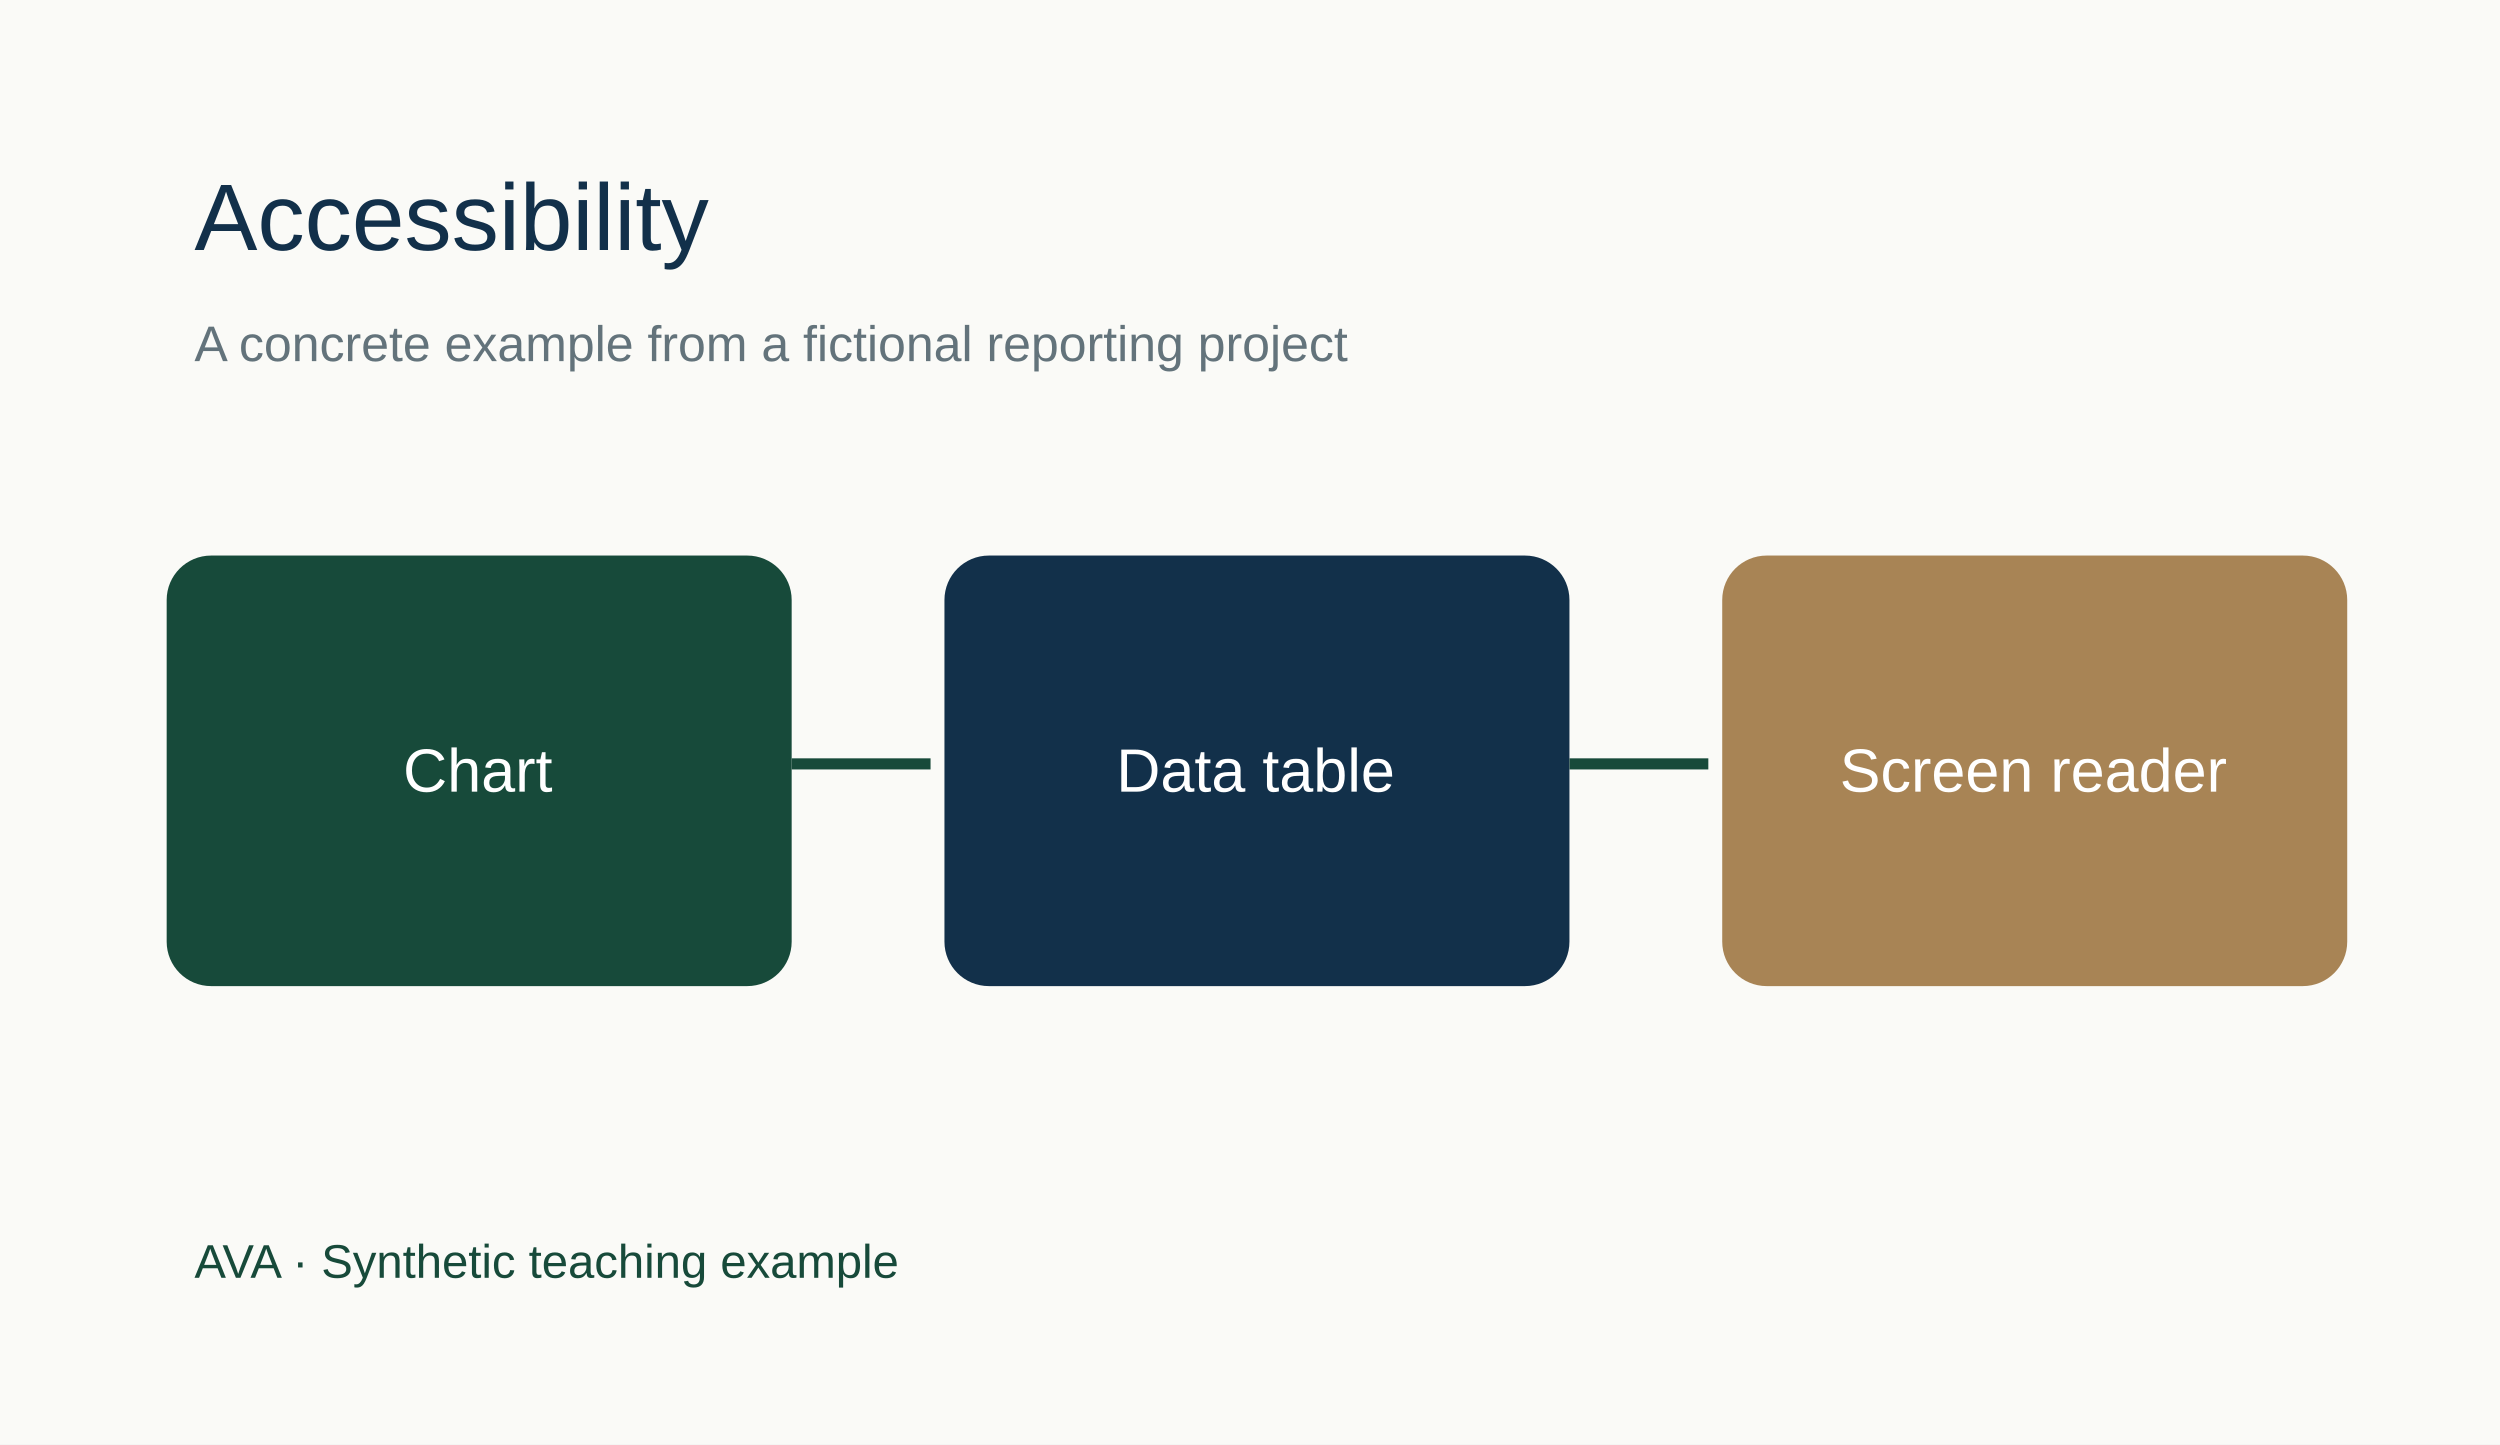
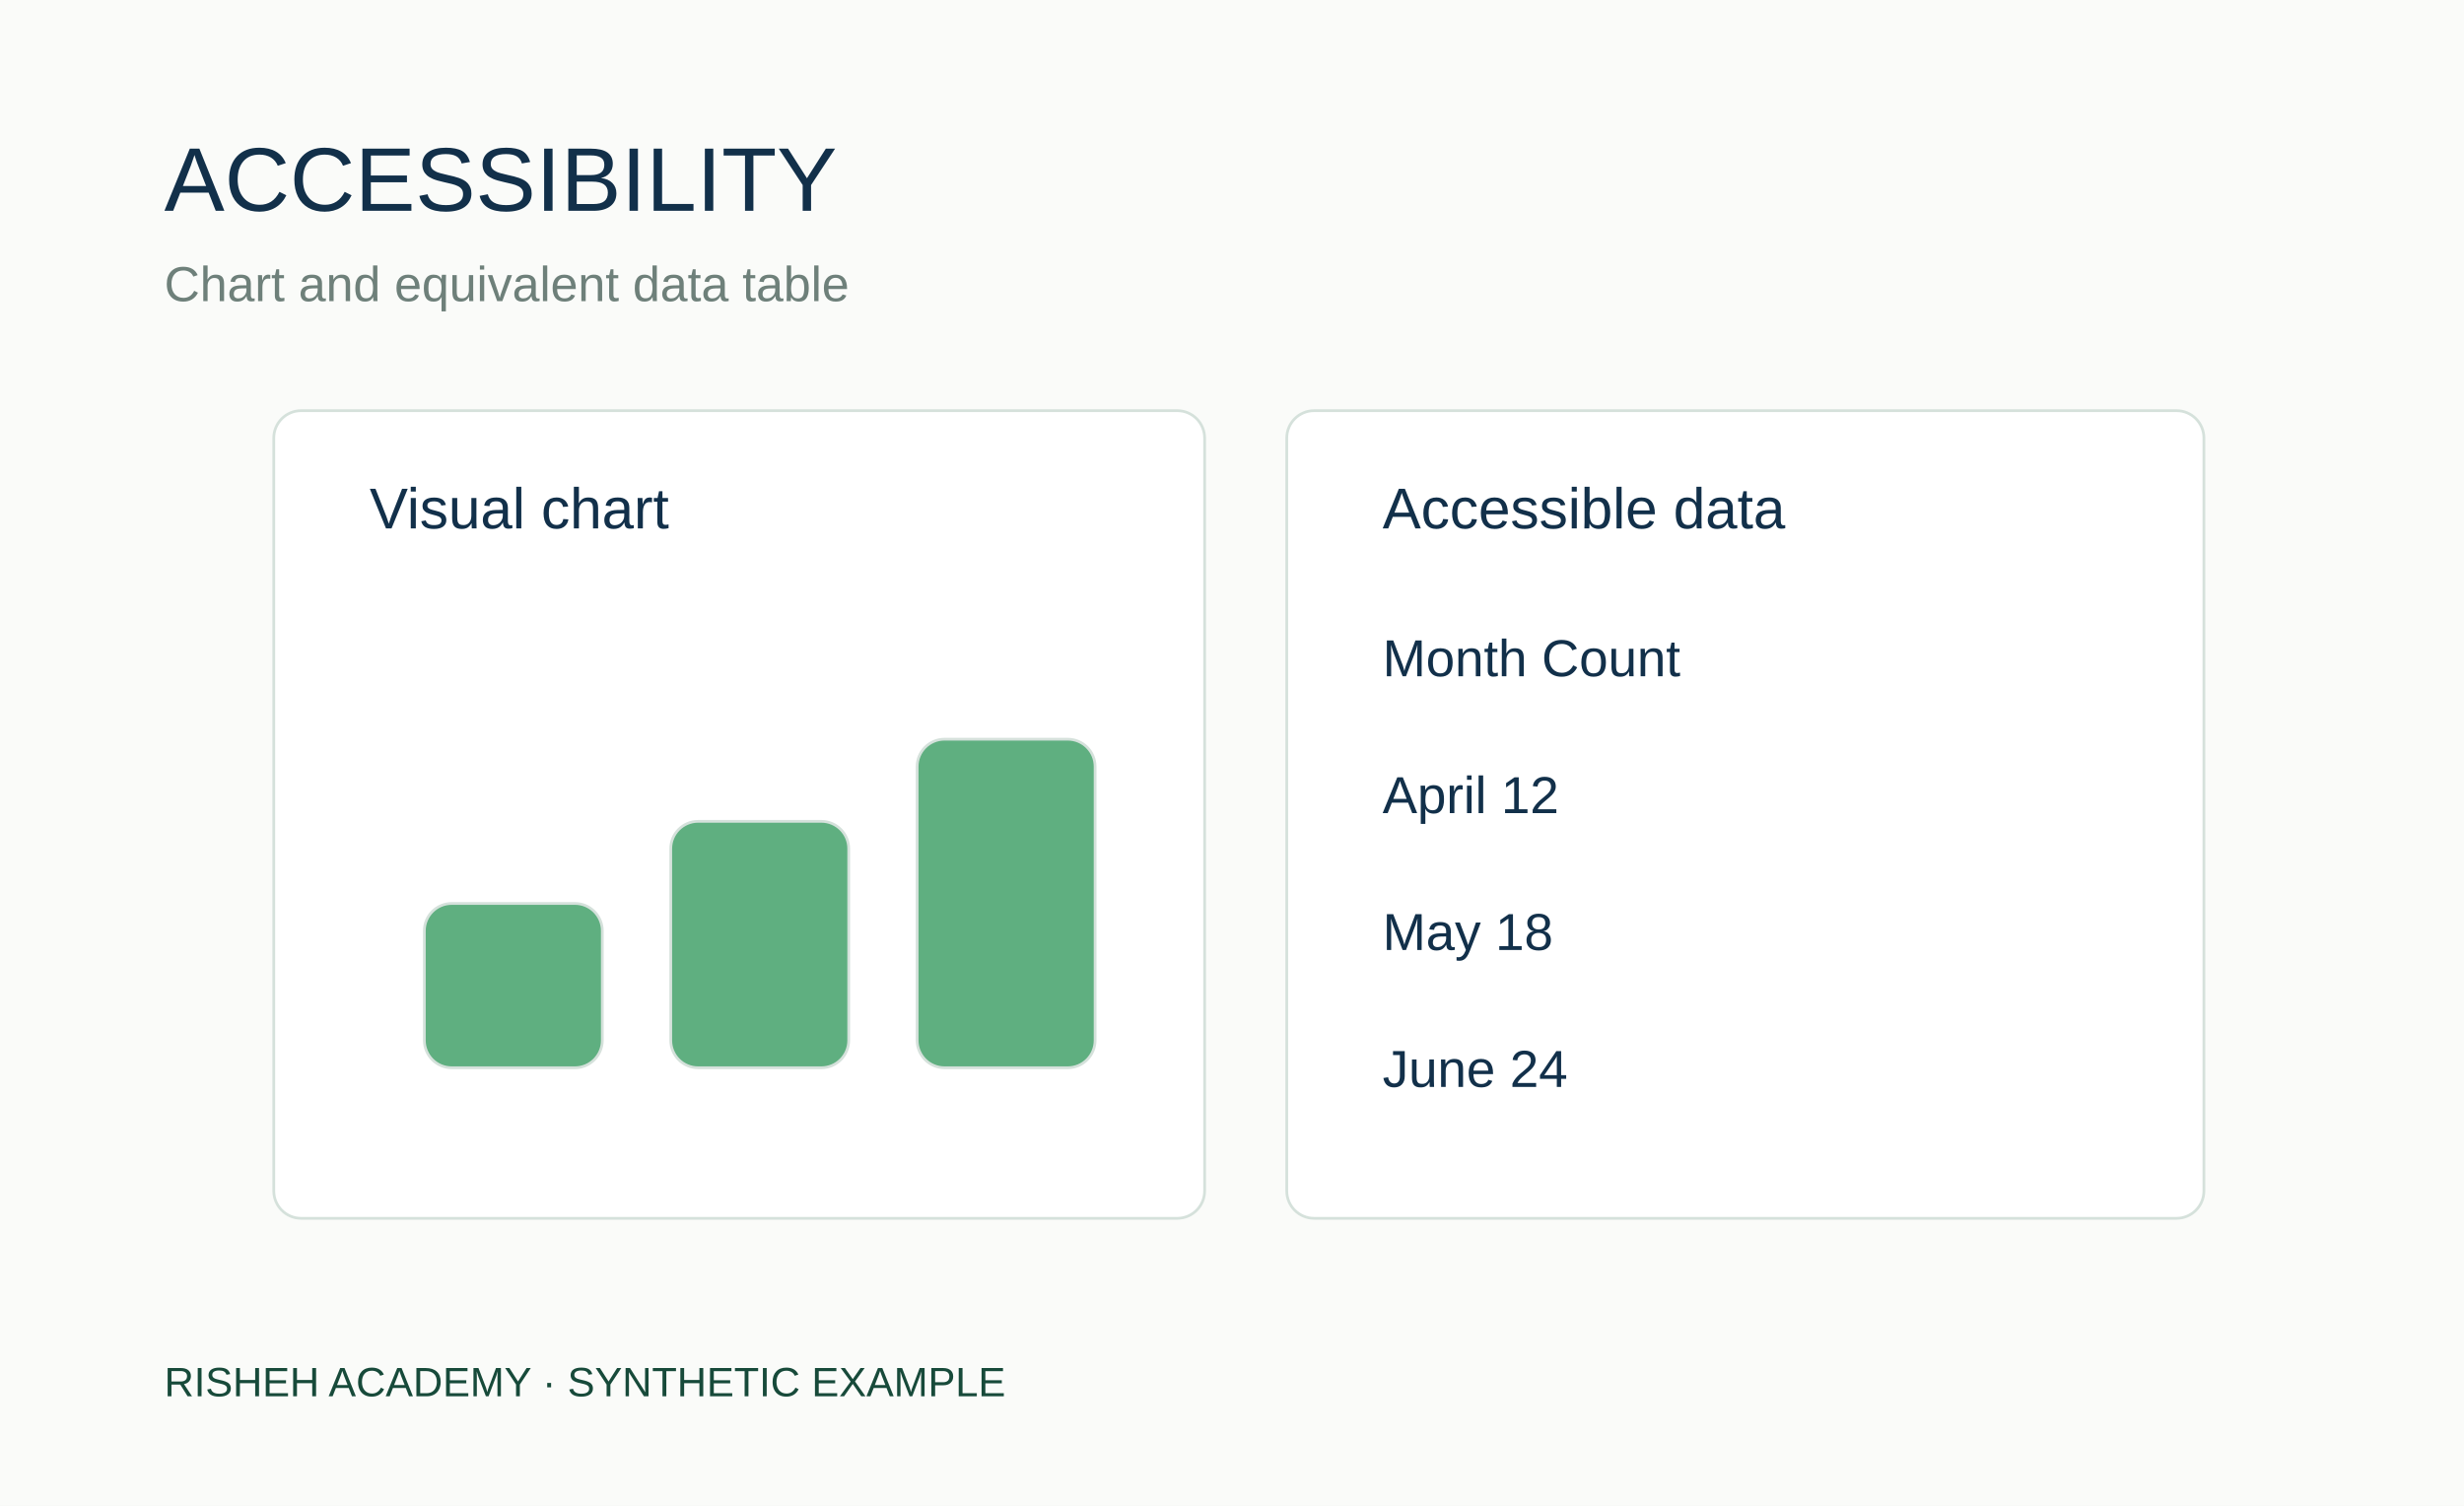
- <svg xmlns="http://www.w3.org/2000/svg" viewBox="0 0 900 520" role="img" aria-label="Accessibility concrete illustrated example">
-   <rect width="900" height="520" fill="#FAFAF7" />
-   <text x="70" y="90" font-size="34" font-family="Arial" fill="#12304A">Accessibility</text>
-   <text x="70" y="130" font-size="18" font-family="Arial" fill="#63737B">A concrete example from a fictional reporting project</text>
-   <rect x="60" y="200" width="225" height="155" rx="16" fill="#174A3A" />
-   <text x="172" y="285" text-anchor="middle" font-family="Arial" font-size="22" fill="white">Chart</text>
-   <rect x="340" y="200" width="225" height="155" rx="16" fill="#12304A" />
-   <text x="452" y="285" text-anchor="middle" font-family="Arial" font-size="22" fill="white">Data table</text>
-   <rect x="620" y="200" width="225" height="155" rx="16" fill="#A88455" />
-   <text x="732" y="285" text-anchor="middle" font-family="Arial" font-size="22" fill="white">Screen reader</text>
-   <path d="M285 275H335 M565 275H615" stroke="#174A3A" stroke-width="4" />
-   <text x="70" y="460" font-family="Arial" font-size="17" fill="#174A3A">AVA · Synthetic teaching example</text>
+ <svg xmlns="http://www.w3.org/2000/svg" viewBox="0 0 900 550" role="img" aria-label="Accessibility detailed visual example">
+   <rect width="900" height="550" fill="#FAFBF9" />
+   <text x="60" y="77" font-size="33" fill="#12304A" font-family="Arial">ACCESSIBILITY</text>
+   <text x="60" y="110" font-size="18" fill="#6E807A" font-family="Arial">Chart and equivalent data table</text>
+   <rect x="100" y="150" width="340" height="295" rx="10" fill="#fff" stroke="#D5E1DB" />
+   <rect x="470" y="150" width="335" height="295" rx="10" fill="#fff" stroke="#D5E1DB" />
+   <text x="135" y="193" font-size="21" fill="#12304A" font-family="Arial">Visual chart</text>
+   <text x="505" y="193" font-size="21" fill="#12304A" font-family="Arial">Accessible data</text>
+   <rect x="155" y="330" width="65" height="60" rx="10" fill="#5FAF80" stroke="#D5E1DB" />
+   <rect x="245" y="300" width="65" height="90" rx="10" fill="#5FAF80" stroke="#D5E1DB" />
+   <rect x="335" y="270" width="65" height="120" rx="10" fill="#5FAF80" stroke="#D5E1DB" />
+   <text x="505" y="247" font-size="19" fill="#12304A" font-family="Arial">Month    Count</text>
+   <text x="505" y="297" font-size="19" fill="#12304A" font-family="Arial">April       12</text>
+   <text x="505" y="347" font-size="19" fill="#12304A" font-family="Arial">May         18</text>
+   <text x="505" y="397" font-size="19" fill="#12304A" font-family="Arial">June        24</text>
+   <text x="60" y="510" font-size="15" fill="#174A3A" font-family="Arial">RISHEH ACADEMY · SYNTHETIC EXAMPLE</text>
</svg>
